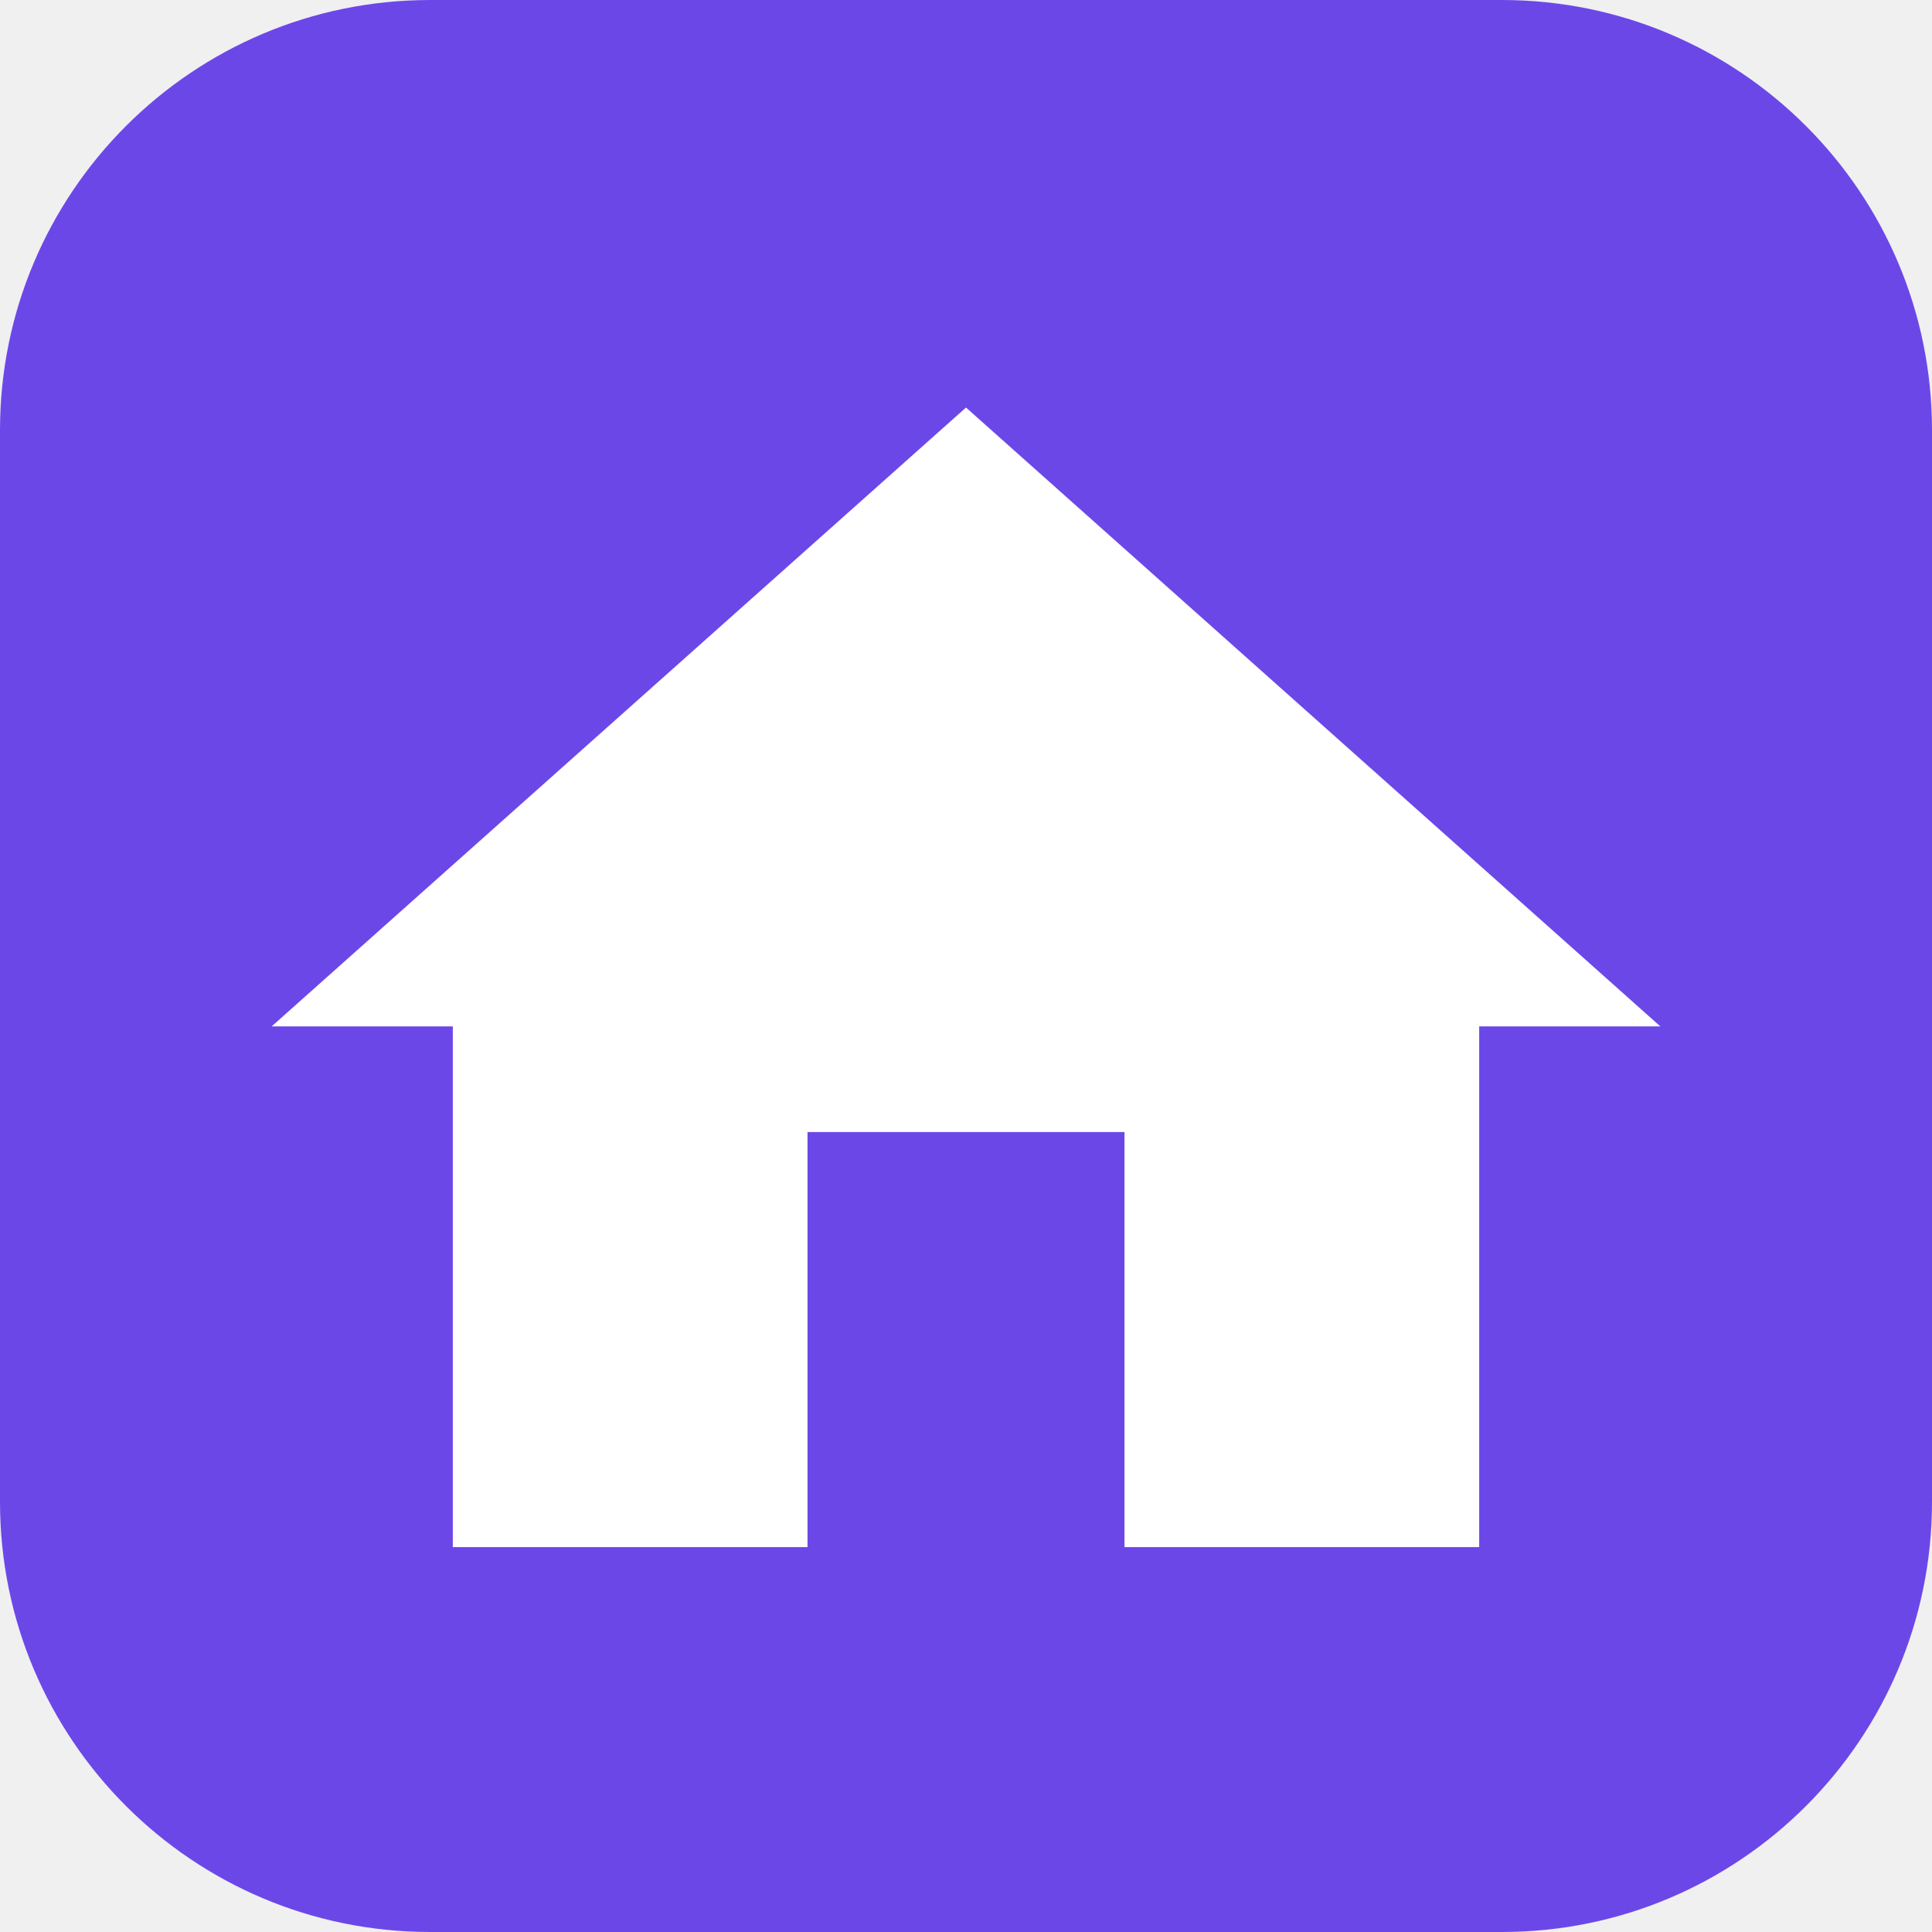
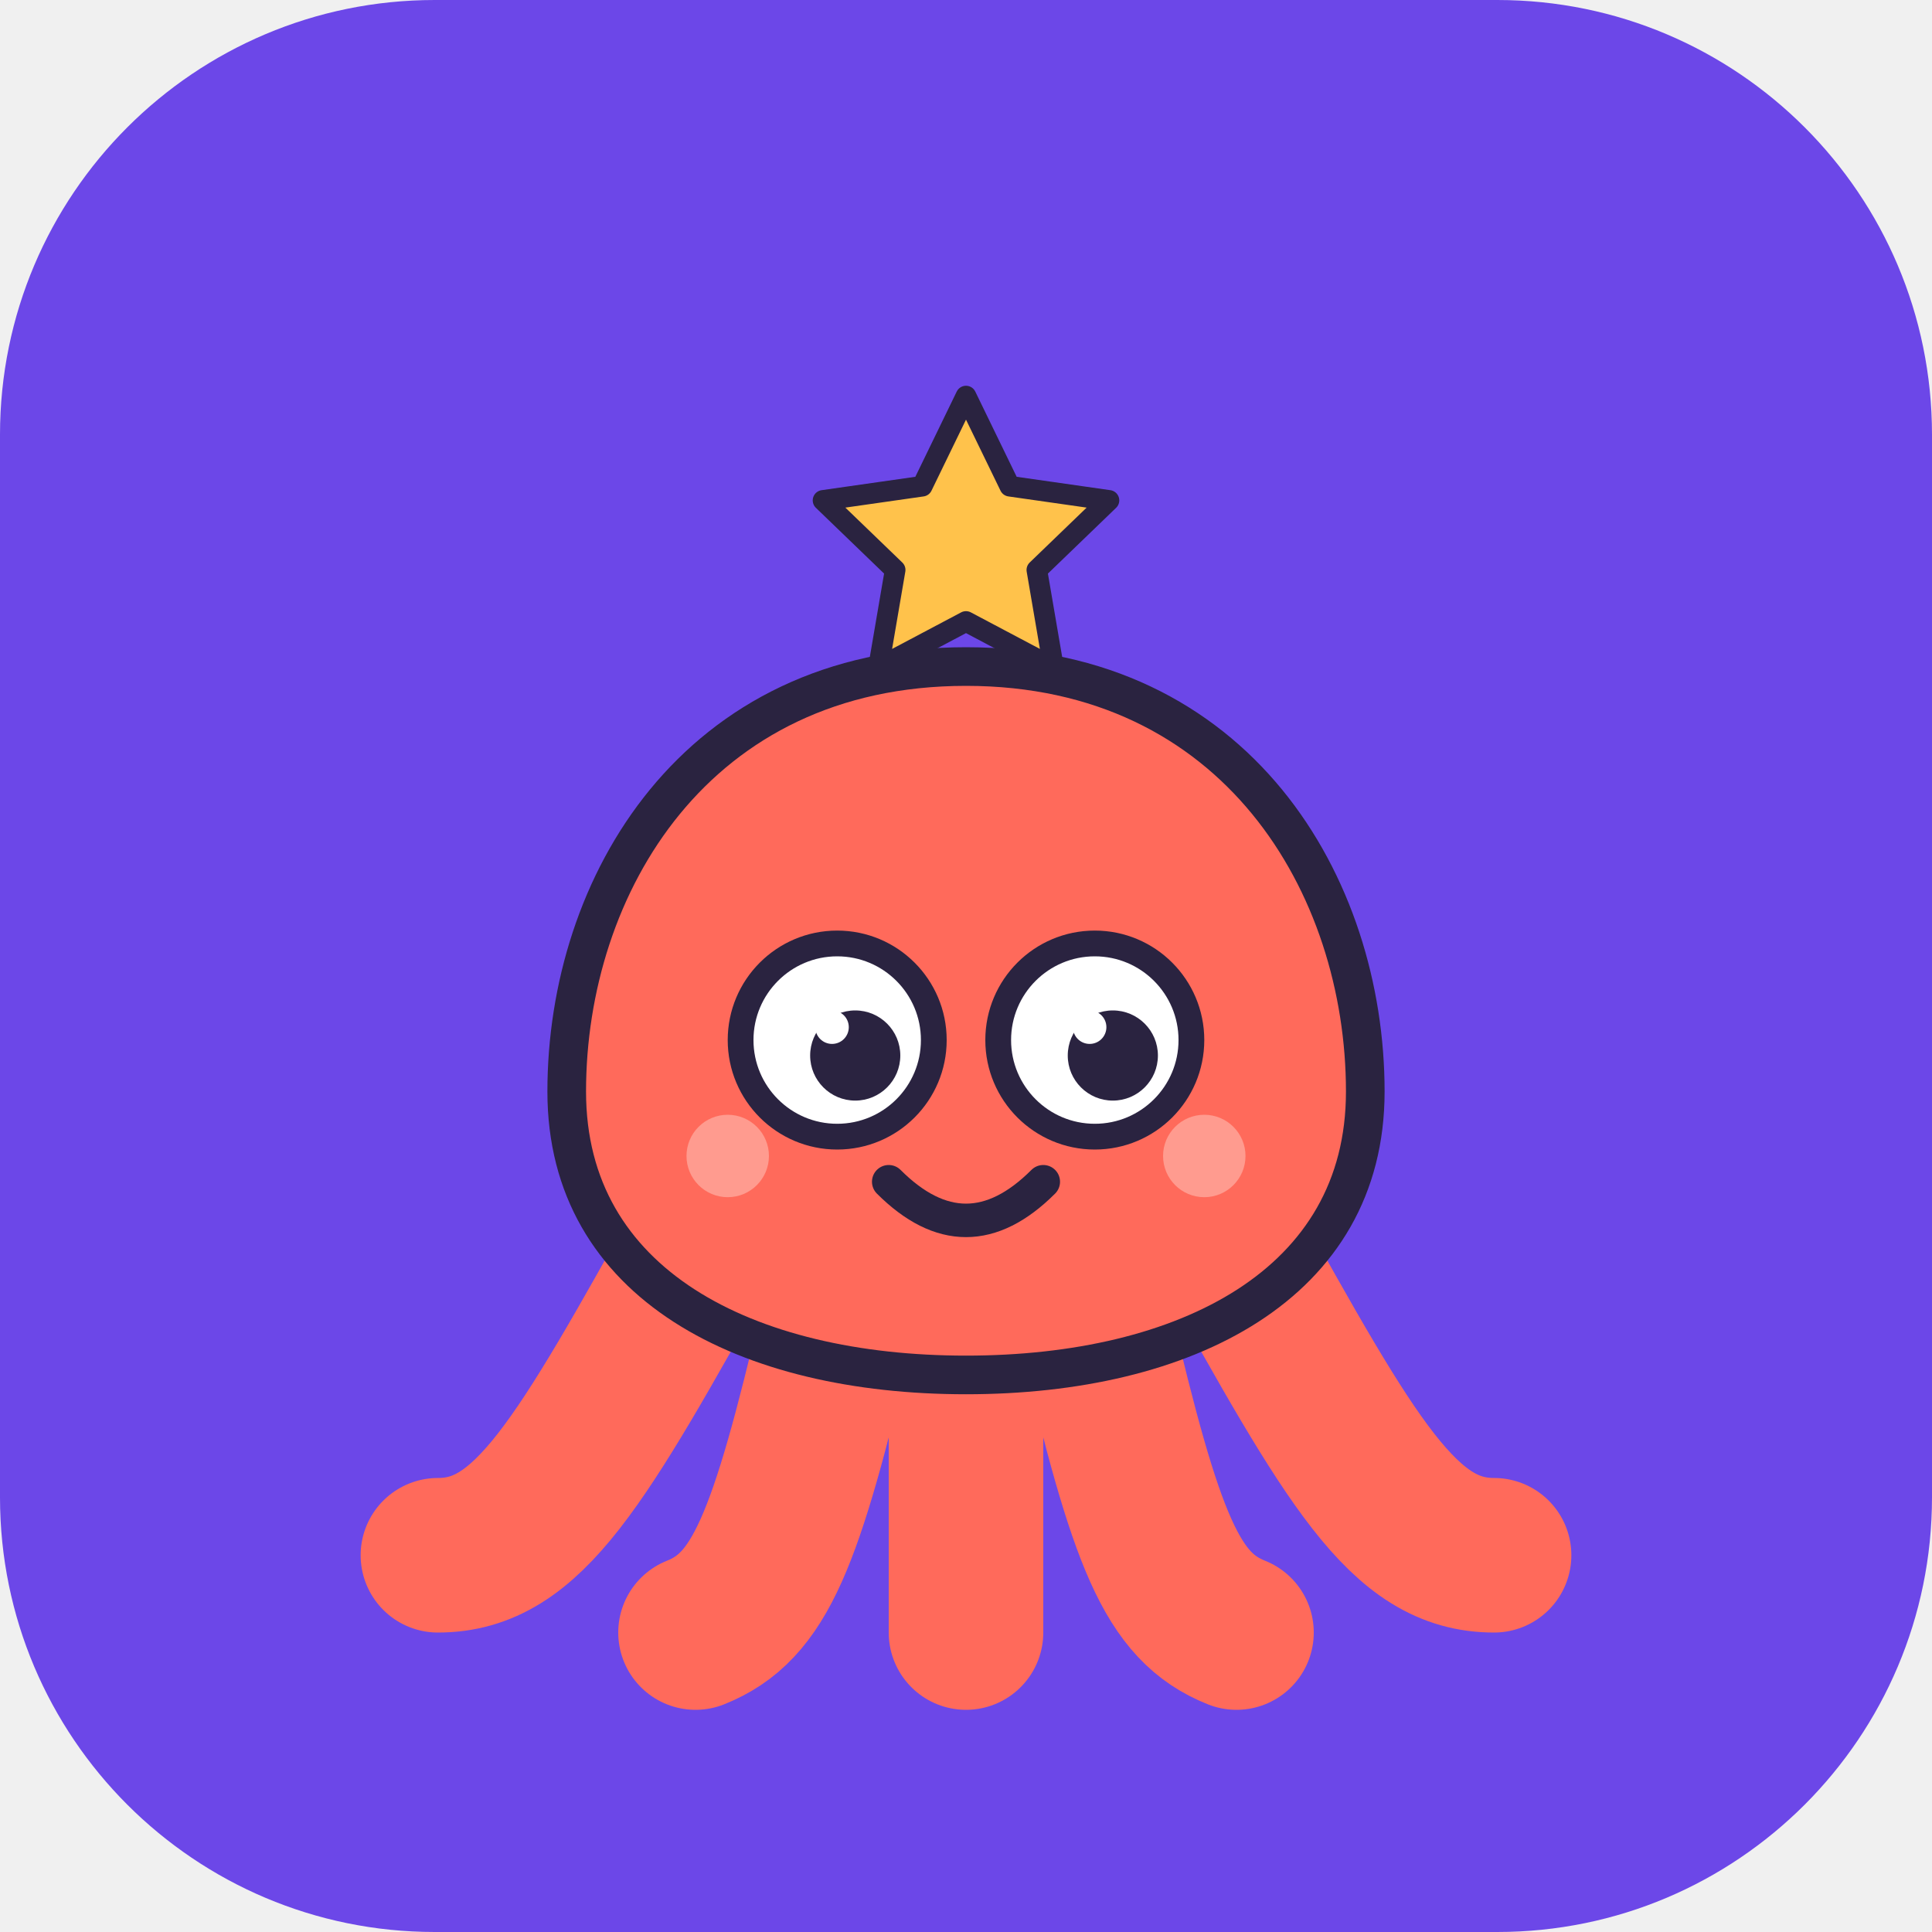
- <svg xmlns="http://www.w3.org/2000/svg" viewBox="0 0 512 512">
-   <rect width="512" height="512" rx="114" fill="#6C47E8" />
-   <path fill="#ffffff" fill-rule="evenodd" d="M256 108 L440 272 L392 272 L392 410 L120 410 L120 272 L72 272 Z M214 410 L214 300 L298 300 L298 410 Z" />
+ <svg xmlns="http://www.w3.org/2000/svg" viewBox="0 0 120 120">
+   <rect width="120" height="120" rx="27" fill="#6C47E8" />
+   <g transform="translate(60 63) scale(0.8) translate(-60 -55)">
+     <path d="M60 7 l3.4 7 7.7 1.1 -5.6 5.4 1.3 7.6 -6.8 -3.6 -6.8 3.6 1.3 -7.6 -5.6 -5.4 7.7 -1.1z" fill="#FFC24B" stroke="#2A2340" stroke-width="1.6" stroke-linejoin="round" />
+     <g stroke="#FF6A5B" stroke-width="12" stroke-linecap="round" fill="none">
+       <path d="M40 72 C 30 90, 26 97, 19 97" />
+       <path d="M50 79 C 46 96, 44 101, 39 103" />
+       <path d="M60 81 L60 103" />
+       <path d="M70 79 C 74 96, 76 101, 81 103" />
+       <path d="M80 72 C 90 90, 94 97, 101 97" />
+     </g>
+     <path d="M60 28 C 39 28, 29 45, 29 61 C 29 76, 43 83, 60 83 C 77 83, 91 76, 91 61 C 91 45, 81 28, 60 28 Z" fill="#FF6A5B" stroke="#2A2340" stroke-width="3" />
+     <circle cx="50" cy="57" r="7.5" fill="#fff" stroke="#2A2340" stroke-width="2" />
+     <circle cx="70" cy="57" r="7.5" fill="#fff" stroke="#2A2340" stroke-width="2" />
+     <circle cx="51.4" cy="58.2" r="3.5" fill="#2A2340" />
+     <circle cx="71.4" cy="58.2" r="3.5" fill="#2A2340" />
+     <circle cx="49.6" cy="56" r="1.3" fill="#fff" />
+     <circle cx="69.6" cy="56" r="1.3" fill="#fff" />
+     <circle cx="41.5" cy="66" r="3.2" fill="#FF9B8F" />
+     <circle cx="78.5" cy="66" r="3.2" fill="#FF9B8F" />
+     <path d="M54 68 Q60 74 66 68" stroke="#2A2340" stroke-width="2.6" fill="none" stroke-linecap="round" />
+   </g>
</svg>
